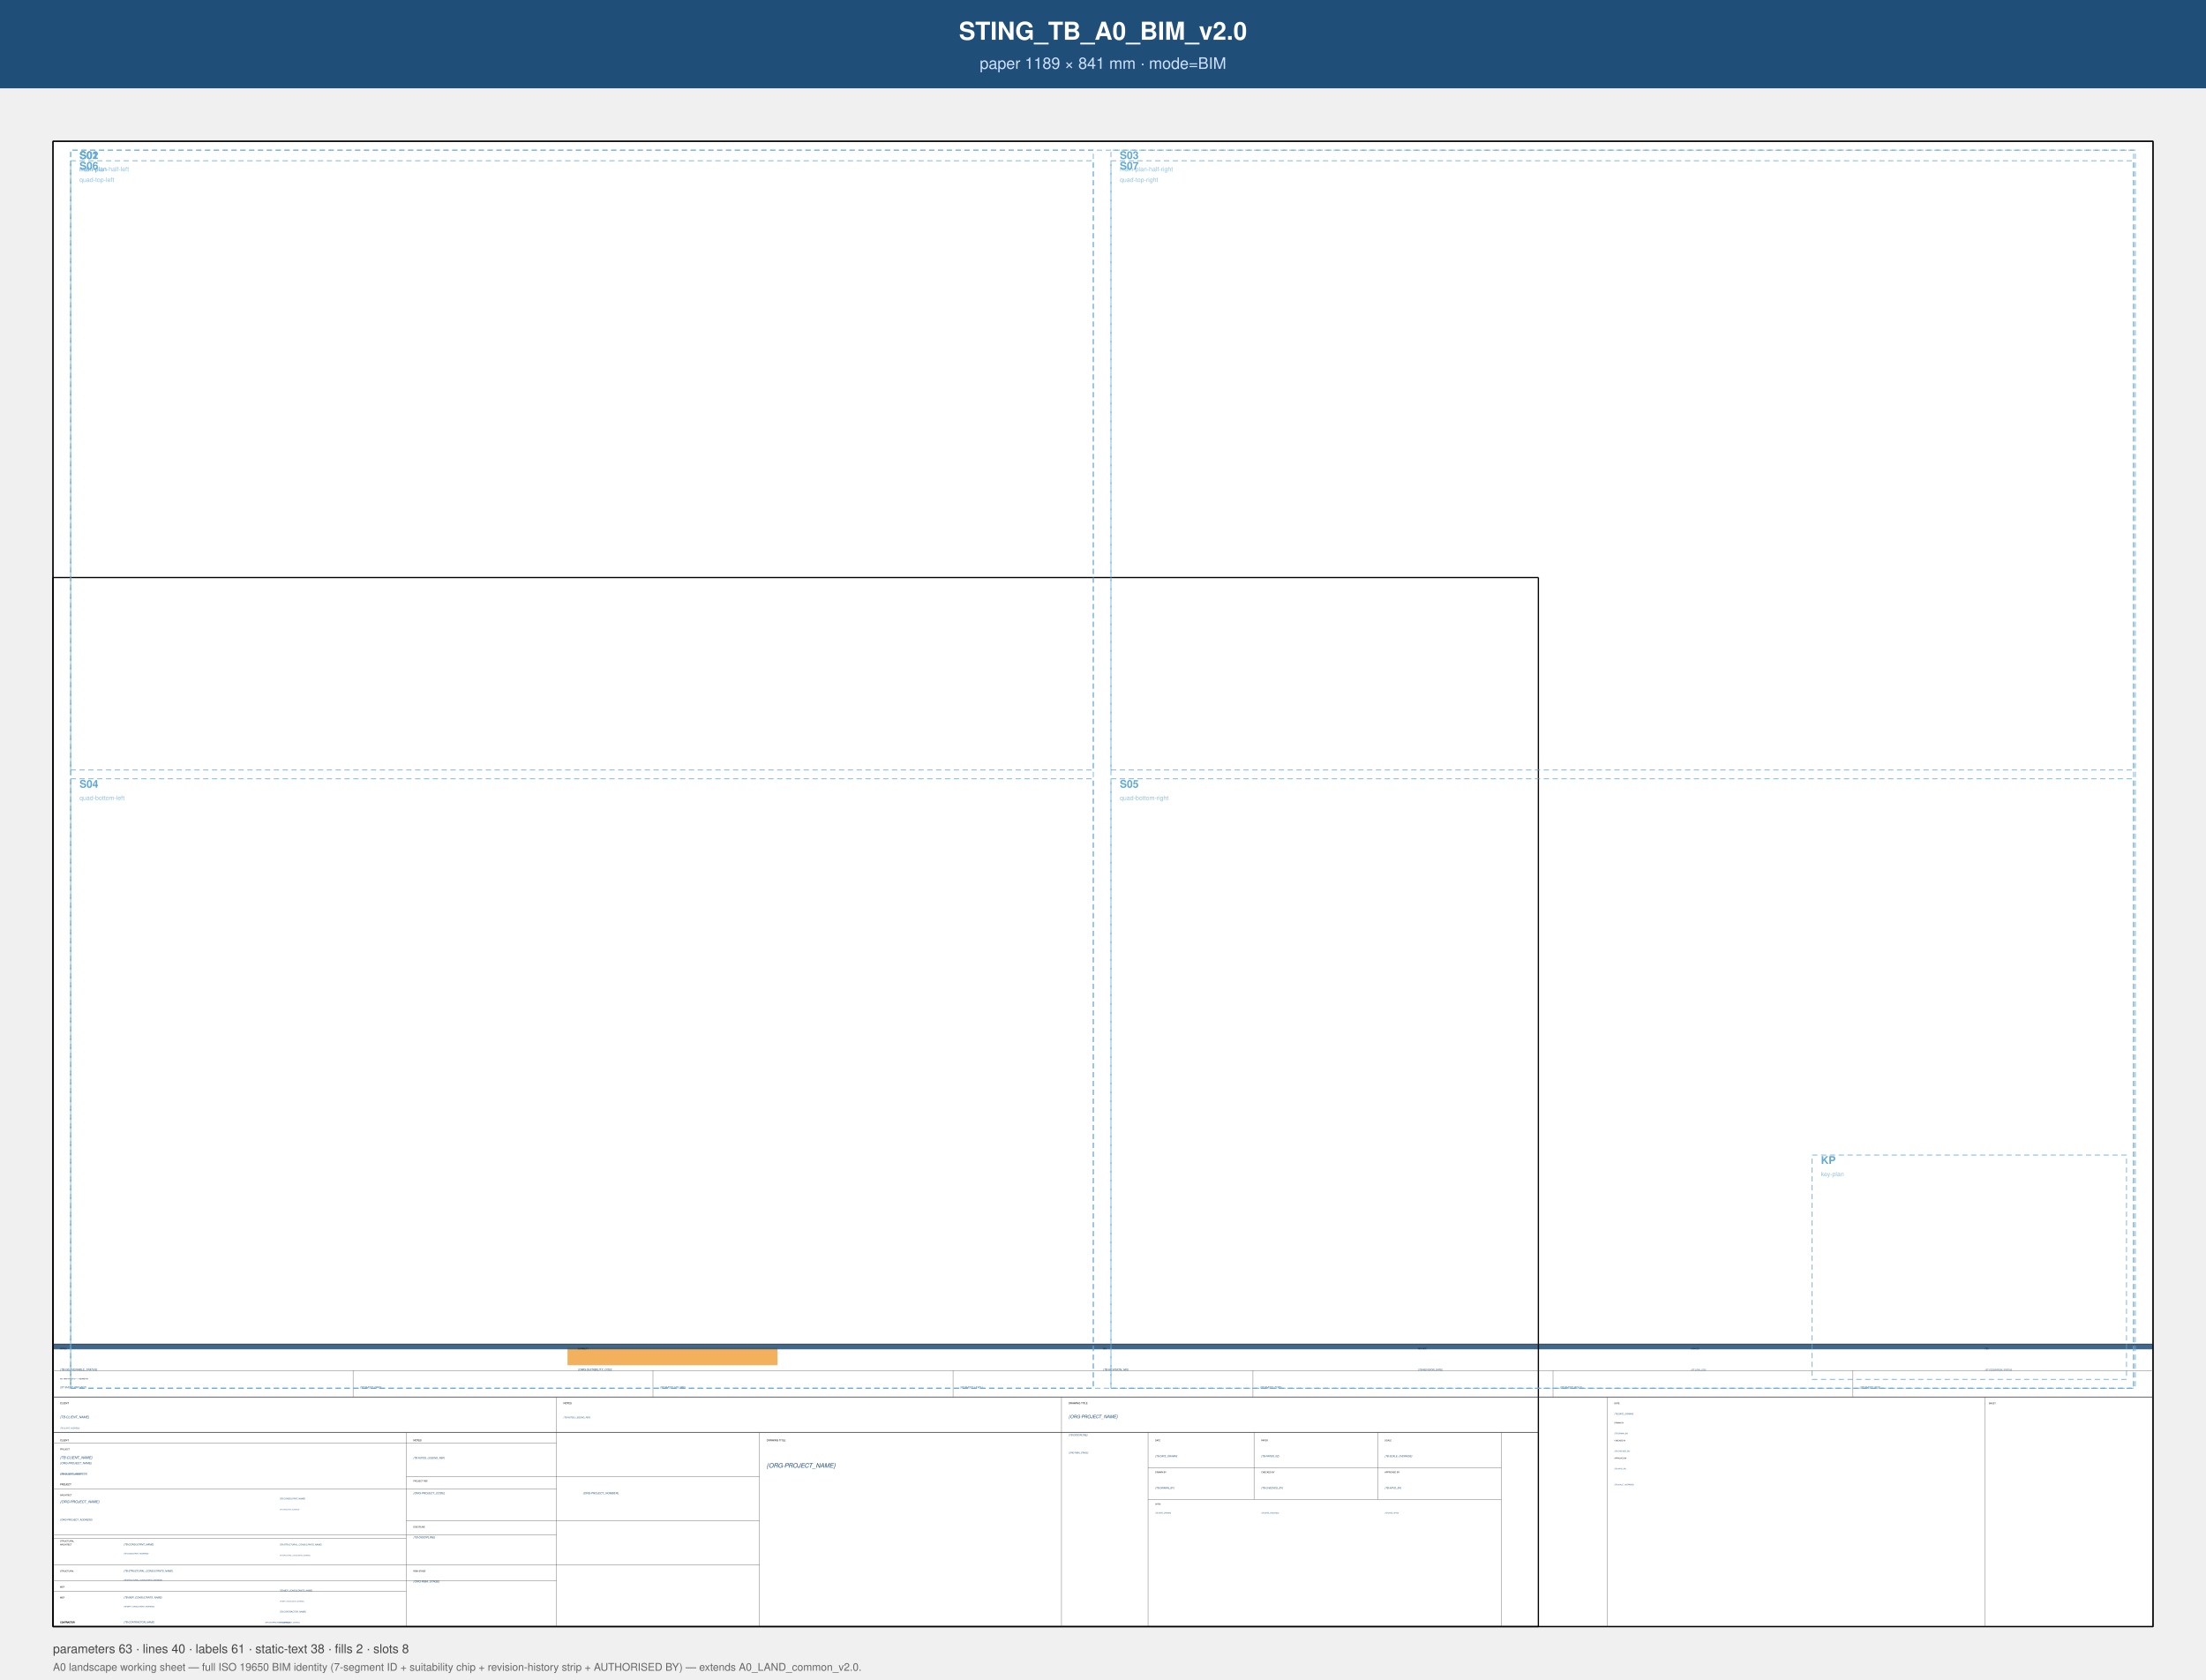
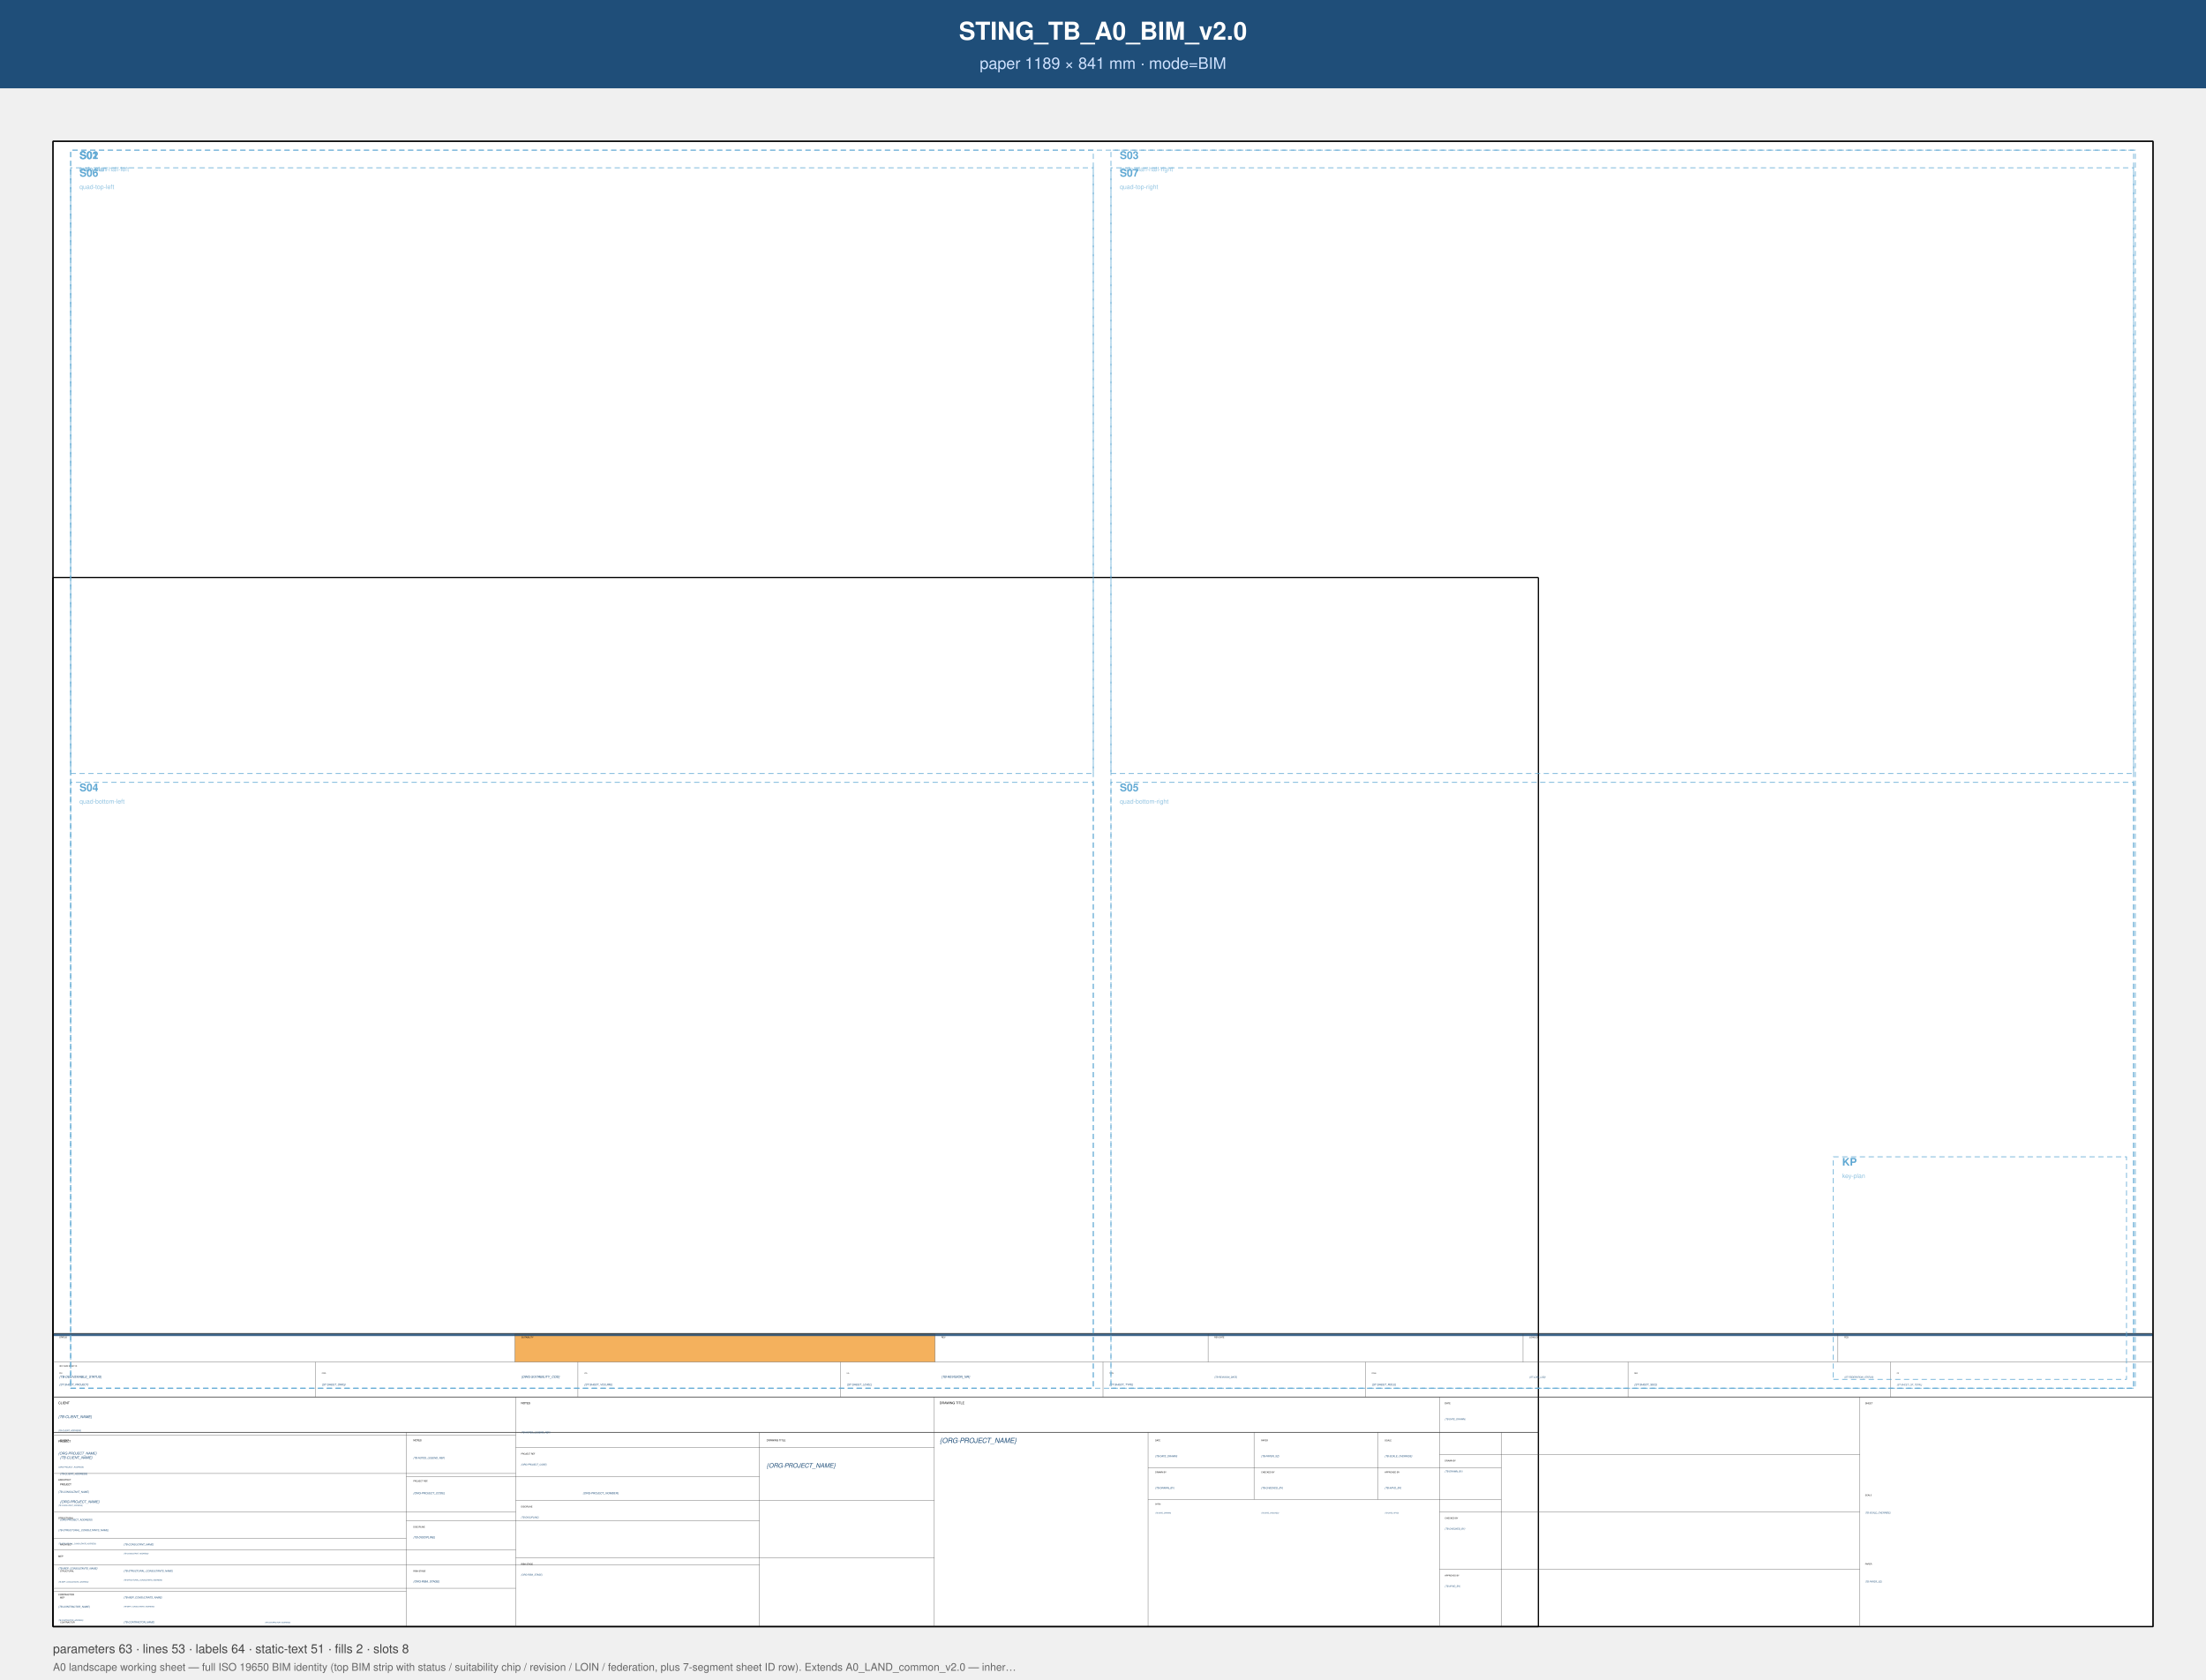
<svg xmlns="http://www.w3.org/2000/svg" viewBox="0 0 1249 951" width="1249mm" height="951mm" style="background:#fafafa;font-family:Helvetica,Arial,sans-serif;">
  <rect x="0" y="0" width="1249" height="50" fill="#1F4E79" />
  <text x="624.5" y="22.5" text-anchor="middle" fill="#fff" font-size="14" font-weight="bold">STING_TB_A0_BIM_v2.0</text>
  <text x="624.5" y="39.0" text-anchor="middle" fill="#cfe2ff" font-size="9">paper 1189 × 841 mm   ·   mode=BIM</text>
  <g transform="translate(30,921) scale(1,-1)">
    <rect x="0" y="0" width="1189" height="841" fill="#ffffff" stroke="#1a1a1a" stroke-width="0.6" />
-     <rect x="291.305" y="148" width="118.9" height="10" fill="#F2A341" opacity="0.85" />
-     <rect x="0" y="157" width="1189" height="3" fill="#1F4E79" opacity="0.85" />
+     <rect x="261.58" y="149.8" width="237.8" height="16.2" fill="#F2A341" opacity="0.85" />
+     <rect x="0" y="164.5" width="1189" height="1.5" fill="#1F4E79" opacity="0.85" />
    <line x1="0" y1="0" x2="841" y2="0" stroke="#000" stroke-width="0.7" />
    <line x1="841" y1="0" x2="841" y2="594" stroke="#000" stroke-width="0.7" />
    <line x1="841" y1="594" x2="0" y2="594" stroke="#000" stroke-width="0.7" />
    <line x1="0" y1="594" x2="0" y2="0" stroke="#000" stroke-width="0.7" />
    <line x1="0" y1="110" x2="841" y2="110" stroke="#222" stroke-width="0.35" />
    <line x1="200" y1="0" x2="200" y2="110" stroke="#444" stroke-width="0.18" />
    <line x1="400" y1="0" x2="400" y2="110" stroke="#444" stroke-width="0.18" />
    <line x1="620" y1="0" x2="620" y2="110" stroke="#444" stroke-width="0.18" />
    <line x1="820" y1="0" x2="820" y2="110" stroke="#444" stroke-width="0.18" />
    <line x1="0" y1="50" x2="200" y2="50" stroke="#444" stroke-width="0.18" />
    <line x1="0" y1="35" x2="200" y2="35" stroke="#444" stroke-width="0.18" />
    <line x1="0" y1="20" x2="200" y2="20" stroke="#444" stroke-width="0.18" />
    <line x1="200" y1="85" x2="400" y2="85" stroke="#444" stroke-width="0.18" />
    <line x1="200" y1="60" x2="400" y2="60" stroke="#444" stroke-width="0.18" />
    <line x1="200" y1="35" x2="400" y2="35" stroke="#444" stroke-width="0.18" />
    <line x1="620" y1="90" x2="820" y2="90" stroke="#444" stroke-width="0.18" />
    <line x1="620" y1="72" x2="820" y2="72" stroke="#444" stroke-width="0.18" />
    <line x1="680" y1="72" x2="680" y2="110" stroke="#444" stroke-width="0.18" />
    <line x1="750" y1="72" x2="750" y2="110" stroke="#444" stroke-width="0.18" />
    <line x1="0" y1="0" x2="1189" y2="0" stroke="#000" stroke-width="0.7" />
    <line x1="1189" y1="0" x2="1189" y2="841" stroke="#000" stroke-width="0.7" />
    <line x1="1189" y1="841" x2="0" y2="841" stroke="#000" stroke-width="0.7" />
    <line x1="0" y1="841" x2="0" y2="0" stroke="#000" stroke-width="0.7" />
    <line x1="0" y1="130" x2="1189" y2="130" stroke="#222" stroke-width="0.35" />
-     <line x1="285" y1="0" x2="285" y2="130" stroke="#444" stroke-width="0.18" />
-     <line x1="571" y1="0" x2="571" y2="130" stroke="#444" stroke-width="0.18" />
-     <line x1="880" y1="0" x2="880" y2="130" stroke="#444" stroke-width="0.18" />
-     <line x1="1094" y1="0" x2="1094" y2="130" stroke="#444" stroke-width="0.18" />
-     <line x1="0" y1="26.0" x2="285" y2="26.0" stroke="#444" stroke-width="0.18" />
-     <line x1="0" y1="52.0" x2="285" y2="52.0" stroke="#444" stroke-width="0.18" />
-     <line x1="0" y1="78.0" x2="285" y2="78.0" stroke="#444" stroke-width="0.18" />
-     <line x1="0" y1="104.0" x2="285" y2="104.0" stroke="#444" stroke-width="0.18" />
-     <line x1="0" y1="160" x2="1189" y2="160" stroke="#222" stroke-width="0.35" />
-     <line x1="0" y1="145" x2="1189" y2="145" stroke="#444" stroke-width="0.18" />
-     <line x1="169.9" y1="130" x2="169.9" y2="145" stroke="#444" stroke-width="0.18" />
-     <line x1="339.7" y1="130" x2="339.7" y2="145" stroke="#444" stroke-width="0.18" />
-     <line x1="509.6" y1="130" x2="509.6" y2="145" stroke="#444" stroke-width="0.18" />
-     <line x1="679.4" y1="130" x2="679.4" y2="145" stroke="#444" stroke-width="0.18" />
-     <line x1="849.3" y1="130" x2="849.3" y2="145" stroke="#444" stroke-width="0.18" />
-     <line x1="1019.1" y1="130" x2="1019.1" y2="145" stroke="#444" stroke-width="0.18" />
+     <line x1="262" y1="0" x2="262" y2="130" stroke="#444" stroke-width="0.18" />
+     <line x1="499" y1="0" x2="499" y2="130" stroke="#444" stroke-width="0.18" />
+     <line x1="785" y1="0" x2="785" y2="130" stroke="#444" stroke-width="0.18" />
+     <line x1="1023" y1="0" x2="1023" y2="130" stroke="#444" stroke-width="0.18" />
+     <line x1="0" y1="21.7" x2="262" y2="21.7" stroke="#444" stroke-width="0.18" />
+     <line x1="0" y1="43.3" x2="262" y2="43.3" stroke="#444" stroke-width="0.18" />
+     <line x1="0" y1="65.0" x2="262" y2="65.0" stroke="#444" stroke-width="0.18" />
+     <line x1="0" y1="86.7" x2="262" y2="86.7" stroke="#444" stroke-width="0.18" />
+     <line x1="0" y1="108.3" x2="262" y2="108.3" stroke="#444" stroke-width="0.18" />
+     <line x1="262" y1="39.0" x2="499" y2="39.0" stroke="#444" stroke-width="0.18" />
+     <line x1="262" y1="71.5" x2="499" y2="71.5" stroke="#444" stroke-width="0.18" />
+     <line x1="262" y1="101.4" x2="499" y2="101.4" stroke="#444" stroke-width="0.18" />
+     <line x1="785" y1="32.5" x2="1023" y2="32.5" stroke="#444" stroke-width="0.18" />
+     <line x1="785" y1="65.0" x2="1023" y2="65.0" stroke="#444" stroke-width="0.18" />
+     <line x1="785" y1="97.5" x2="1023" y2="97.5" stroke="#444" stroke-width="0.18" />
+     <line x1="0" y1="166" x2="1189" y2="166" stroke="#222" stroke-width="0.35" />
+     <line x1="0" y1="149.8" x2="1189" y2="149.8" stroke="#444" stroke-width="0.18" />
+     <line x1="261.6" y1="149.8" x2="261.6" y2="166" stroke="#444" stroke-width="0.18" />
+     <line x1="499.4" y1="149.8" x2="499.4" y2="166" stroke="#444" stroke-width="0.18" />
+     <line x1="654.0" y1="149.8" x2="654.0" y2="166" stroke="#444" stroke-width="0.18" />
+     <line x1="832.3" y1="149.8" x2="832.3" y2="166" stroke="#444" stroke-width="0.18" />
+     <line x1="1010.6" y1="149.8" x2="1010.6" y2="166" stroke="#444" stroke-width="0.18" />
+     <line x1="148.6" y1="130" x2="148.6" y2="149.8" stroke="#444" stroke-width="0.18" />
+     <line x1="297.2" y1="130" x2="297.2" y2="149.8" stroke="#444" stroke-width="0.18" />
+     <line x1="445.9" y1="130" x2="445.9" y2="149.8" stroke="#444" stroke-width="0.18" />
+     <line x1="594.5" y1="130" x2="594.5" y2="149.8" stroke="#444" stroke-width="0.18" />
+     <line x1="743.1" y1="130" x2="743.1" y2="149.8" stroke="#444" stroke-width="0.18" />
+     <line x1="891.8" y1="130" x2="891.8" y2="149.8" stroke="#444" stroke-width="0.18" />
+     <line x1="1040.4" y1="130" x2="1040.4" y2="149.8" stroke="#444" stroke-width="0.18" />
    <g transform="translate(4,105) scale(1,-1)">
      <text x="0" y="0" font-size="1.4" text-anchor="start" fill="#000">CLIENT</text>
    </g>
    <g transform="translate(4,80) scale(1,-1)">
      <text x="0" y="0" font-size="1.4" text-anchor="start" fill="#000">PROJECT</text>
    </g>
    <g transform="translate(4,46) scale(1,-1)">
      <text x="0" y="0" font-size="1.2" text-anchor="start" fill="#000">ARCHITECT</text>
    </g>
    <g transform="translate(4,31) scale(1,-1)">
      <text x="0" y="0" font-size="1.2" text-anchor="start" fill="#000">STRUCTURAL</text>
    </g>
    <g transform="translate(4,16) scale(1,-1)">
      <text x="0" y="0" font-size="1.2" text-anchor="start" fill="#000">MEP</text>
    </g>
    <g transform="translate(4,2) scale(1,-1)">
      <text x="0" y="0" font-size="1.2" text-anchor="start" fill="#000">CONTRACTOR</text>
    </g>
    <g transform="translate(204,105) scale(1,-1)">
      <text x="0" y="0" font-size="1.4" text-anchor="start" fill="#000">NOTES</text>
    </g>
    <g transform="translate(404,105) scale(1,-1)">
      <text x="0" y="0" font-size="1.4" text-anchor="start" fill="#000">DRAWING TITLE</text>
    </g>
    <g transform="translate(204,82) scale(1,-1)">
      <text x="0" y="0" font-size="1.2" text-anchor="start" fill="#000">PROJECT REF.</text>
    </g>
    <g transform="translate(204,56) scale(1,-1)">
      <text x="0" y="0" font-size="1.2" text-anchor="start" fill="#000">DISCIPLINE</text>
    </g>
    <g transform="translate(204,31) scale(1,-1)">
      <text x="0" y="0" font-size="1.2" text-anchor="start" fill="#000">RIBA STAGE</text>
    </g>
    <g transform="translate(624,105) scale(1,-1)">
      <text x="0" y="0" font-size="1.2" text-anchor="start" fill="#000">DATE</text>
    </g>
    <g transform="translate(684,105) scale(1,-1)">
      <text x="0" y="0" font-size="1.2" text-anchor="start" fill="#000">PAPER</text>
    </g>
    <g transform="translate(754,105) scale(1,-1)">
      <text x="0" y="0" font-size="1.2" text-anchor="start" fill="#000">SCALE</text>
    </g>
    <g transform="translate(624,87) scale(1,-1)">
      <text x="0" y="0" font-size="1.2" text-anchor="start" fill="#000">DRAWN BY</text>
    </g>
    <g transform="translate(684,87) scale(1,-1)">
      <text x="0" y="0" font-size="1.2" text-anchor="start" fill="#000">CHECKED BY</text>
    </g>
    <g transform="translate(754,87) scale(1,-1)">
      <text x="0" y="0" font-size="1.2" text-anchor="start" fill="#000">APPROVED BY</text>
    </g>
    <g transform="translate(624,69) scale(1,-1)">
      <text x="0" y="0" font-size="1.0" text-anchor="start" fill="#000">DATES</text>
    </g>
-     <g transform="translate(4,126) scale(1,-1)">
-       <text x="0" y="0" font-size="1.4" text-anchor="start" fill="#000">CLIENT</text>
-     </g>
-     <g transform="translate(4,100.0) scale(1,-1)">
-       <text x="0" y="0" font-size="1.2" text-anchor="start" fill="#000">PROJECT</text>
-     </g>
-     <g transform="translate(4,74.0) scale(1,-1)">
-       <text x="0" y="0" font-size="1.2" text-anchor="start" fill="#000">ARCHITECT</text>
-     </g>
-     <g transform="translate(4,48.0) scale(1,-1)">
-       <text x="0" y="0" font-size="1.2" text-anchor="start" fill="#000">STRUCTURAL</text>
-     </g>
-     <g transform="translate(4,22.0) scale(1,-1)">
-       <text x="0" y="0" font-size="1.2" text-anchor="start" fill="#000">MEP</text>
-     </g>
-     <g transform="translate(4,2) scale(1,-1)">
-       <text x="0" y="0" font-size="1.2" text-anchor="start" fill="#000">CONTRACTOR</text>
-     </g>
-     <g transform="translate(289,126) scale(1,-1)">
-       <text x="0" y="0" font-size="1.4" text-anchor="start" fill="#000">NOTES</text>
-     </g>
-     <g transform="translate(575,126) scale(1,-1)">
-       <text x="0" y="0" font-size="1.4" text-anchor="start" fill="#000">DRAWING TITLE</text>
-     </g>
-     <g transform="translate(884,126) scale(1,-1)">
-       <text x="0" y="0" font-size="1.2" text-anchor="start" fill="#000">DATE</text>
-     </g>
-     <g transform="translate(884,115) scale(1,-1)">
-       <text x="0" y="0" font-size="1.0" text-anchor="start" fill="#000">DRAWN BY</text>
-     </g>
-     <g transform="translate(884,105) scale(1,-1)">
-       <text x="0" y="0" font-size="1.0" text-anchor="start" fill="#000">CHECKED BY</text>
-     </g>
-     <g transform="translate(884,95) scale(1,-1)">
-       <text x="0" y="0" font-size="1.0" text-anchor="start" fill="#000">APPROVED BY</text>
-     </g>
-     <g transform="translate(1096,126) scale(1,-1)">
-       <text x="0" y="0" font-size="1.2" text-anchor="start" fill="#000">SHEET</text>
-     </g>
-     <g transform="translate(4,157) scale(1,-1)">
-       <text x="0" y="0" font-size="1.0" text-anchor="start" fill="#000">STATUS</text>
-     </g>
-     <g transform="translate(297.25,157) scale(1,-1)">
-       <text x="0" y="0" font-size="1.0" text-anchor="start" fill="#000">SUITABILITY</text>
-     </g>
-     <g transform="translate(594.5,157) scale(1,-1)">
-       <text x="0" y="0" font-size="1.0" text-anchor="start" fill="#000">REV</text>
-     </g>
-     <g transform="translate(772.85,157) scale(1,-1)">
-       <text x="0" y="0" font-size="1.0" text-anchor="start" fill="#000">REV DATE</text>
-     </g>
-     <g transform="translate(927.42,157) scale(1,-1)">
-       <text x="0" y="0" font-size="1.0" text-anchor="start" fill="#000">LOIN/LOD</text>
-     </g>
-     <g transform="translate(1093.88,157) scale(1,-1)">
-       <text x="0" y="0" font-size="1.0" text-anchor="start" fill="#000">FED</text>
-     </g>
-     <g transform="translate(4,140) scale(1,-1)">
-       <text x="0" y="0" font-size="0.9" text-anchor="start" fill="#000">ISO 19650 SHEET ID — 7 SEGMENTS</text>
+     <g transform="translate(3,126) scale(1,-1)">
+       <text x="0" y="0" font-size="1.82" text-anchor="start" fill="#000">CLIENT</text>
+     </g>
+     <g transform="translate(3,104.3333) scale(1,-1)">
+       <text x="0" y="0" font-size="1.56" text-anchor="start" fill="#000">PROJECT</text>
+     </g>
+     <g transform="translate(3,82.66667) scale(1,-1)">
+       <text x="0" y="0" font-size="1.3" text-anchor="start" fill="#000">ARCHITECT</text>
+     </g>
+     <g transform="translate(3,61.0) scale(1,-1)">
+       <text x="0" y="0" font-size="1.3" text-anchor="start" fill="#000">STRUCTURAL</text>
+     </g>
+     <g transform="translate(3,39.33333) scale(1,-1)">
+       <text x="0" y="0" font-size="1.3" text-anchor="start" fill="#000">MEP</text>
+     </g>
+     <g transform="translate(3,17.66667) scale(1,-1)">
+       <text x="0" y="0" font-size="1.3" text-anchor="start" fill="#000">CONTRACTOR</text>
+     </g>
+     <g transform="translate(265,126) scale(1,-1)">
+       <text x="0" y="0" font-size="1.56" text-anchor="start" fill="#000">NOTES</text>
+     </g>
+     <g transform="translate(265,97.4) scale(1,-1)">
+       <text x="0" y="0" font-size="1.17" text-anchor="start" fill="#000">PROJECT REF</text>
+     </g>
+     <g transform="translate(265,67.5) scale(1,-1)">
+       <text x="0" y="0" font-size="1.17" text-anchor="start" fill="#000">DISCIPLINE</text>
+     </g>
+     <g transform="translate(265,35.0) scale(1,-1)">
+       <text x="0" y="0" font-size="1.17" text-anchor="start" fill="#000">RIBA STAGE</text>
+     </g>
+     <g transform="translate(502,126) scale(1,-1)">
+       <text x="0" y="0" font-size="1.82" text-anchor="start" fill="#000">DRAWING TITLE</text>
+     </g>
+     <g transform="translate(788,126) scale(1,-1)">
+       <text x="0" y="0" font-size="1.3" text-anchor="start" fill="#000">DATE</text>
+     </g>
+     <g transform="translate(788,93.5) scale(1,-1)">
+       <text x="0" y="0" font-size="1.17" text-anchor="start" fill="#000">DRAWN BY</text>
+     </g>
+     <g transform="translate(788,61.0) scale(1,-1)">
+       <text x="0" y="0" font-size="1.17" text-anchor="start" fill="#000">CHECKED BY</text>
+     </g>
+     <g transform="translate(788,28.5) scale(1,-1)">
+       <text x="0" y="0" font-size="1.17" text-anchor="start" fill="#000">APPROVED BY</text>
+     </g>
+     <g transform="translate(1026,126) scale(1,-1)">
+       <text x="0" y="0" font-size="1.3" text-anchor="start" fill="#000">SHEET</text>
+     </g>
+     <g transform="translate(1026,74.0) scale(1,-1)">
+       <text x="0" y="0" font-size="1.17" text-anchor="start" fill="#000">SCALE</text>
+     </g>
+     <g transform="translate(1026,35.0) scale(1,-1)">
+       <text x="0" y="0" font-size="1.17" text-anchor="start" fill="#000">PAPER</text>
+     </g>
+     <g transform="translate(3.567,163.4) scale(1,-1)">
+       <text x="0" y="0" font-size="1.17" text-anchor="start" fill="#000">STATUS</text>
+     </g>
+     <g transform="translate(265.147,163.4) scale(1,-1)">
+       <text x="0" y="0" font-size="1.17" text-anchor="start" fill="#000">SUITABILITY</text>
+     </g>
+     <g transform="translate(502.947,163.4) scale(1,-1)">
+       <text x="0" y="0" font-size="1.17" text-anchor="start" fill="#000">REV</text>
+     </g>
+     <g transform="translate(657.517,163.4) scale(1,-1)">
+       <text x="0" y="0" font-size="1.17" text-anchor="start" fill="#000">REV DATE</text>
+     </g>
+     <g transform="translate(835.867,163.4) scale(1,-1)">
+       <text x="0" y="0" font-size="1.17" text-anchor="start" fill="#000">LOIN/LOD</text>
+     </g>
+     <g transform="translate(1014.217,163.4) scale(1,-1)">
+       <text x="0" y="0" font-size="1.17" text-anchor="start" fill="#000">FED</text>
+     </g>
+     <g transform="translate(3.567,147.2) scale(1,-1)">
+       <text x="0" y="0" font-size="1.04" text-anchor="start" fill="#000">ISO 19650 SHEET ID</text>
+     </g>
+     <g transform="translate(3.567,143.2) scale(1,-1)">
+       <text x="0" y="0" font-size="0.91" text-anchor="start" fill="#000">PRJ</text>
+     </g>
+     <g transform="translate(152.192,143.2) scale(1,-1)">
+       <text x="0" y="0" font-size="0.91" text-anchor="start" fill="#000">ORIG</text>
+     </g>
+     <g transform="translate(300.817,143.2) scale(1,-1)">
+       <text x="0" y="0" font-size="0.91" text-anchor="start" fill="#000">VOL</text>
+     </g>
+     <g transform="translate(449.442,143.2) scale(1,-1)">
+       <text x="0" y="0" font-size="0.91" text-anchor="start" fill="#000">LVL</text>
+     </g>
+     <g transform="translate(598.067,143.2) scale(1,-1)">
+       <text x="0" y="0" font-size="0.91" text-anchor="start" fill="#000">TYPE</text>
+     </g>
+     <g transform="translate(746.692,143.2) scale(1,-1)">
+       <text x="0" y="0" font-size="0.91" text-anchor="start" fill="#000">ROLE</text>
+     </g>
+     <g transform="translate(895.317,143.2) scale(1,-1)">
+       <text x="0" y="0" font-size="0.91" text-anchor="start" fill="#000">SEQ</text>
+     </g>
+     <g transform="translate(1043.942,143.2) scale(1,-1)">
+       <text x="0" y="0" font-size="0.91" text-anchor="start" fill="#000">OF</text>
    </g>
    <g transform="translate(4,95) scale(1,-1)">
      <text x="0" y="0" font-size="2.0" text-anchor="start" fill="#1F4E79" font-style="italic">{TB·CLIENT_NAME}</text>
    </g>
    <g transform="translate(4,86) scale(1,-1)">
      <text x="0" y="0" font-size="1.4" text-anchor="start" fill="#1F4E79" font-style="italic">{TB·CLIENT_ADDRESS}</text>
    </g>
    <g transform="translate(4,70) scale(1,-1)">
      <text x="0" y="0" font-size="2.0" text-anchor="start" fill="#1F4E79" font-style="italic">{ORG·PROJECT_NAME}</text>
    </g>
    <g transform="translate(4,60) scale(1,-1)">
      <text x="0" y="0" font-size="1.4" text-anchor="start" fill="#1F4E79" font-style="italic">{ORG·PROJECT_ADDRESS}</text>
    </g>
    <g transform="translate(40,46) scale(1,-1)">
      <text x="0" y="0" font-size="1.4" text-anchor="start" fill="#1F4E79" font-style="italic">{TB·CONSULTANT_NAME}</text>
    </g>
    <g transform="translate(40,41) scale(1,-1)">
      <text x="0" y="0" font-size="1.0" text-anchor="start" fill="#1F4E79" font-style="italic">{TB·CONSULTANT_ADDRESS}</text>
    </g>
    <g transform="translate(40,31) scale(1,-1)">
      <text x="0" y="0" font-size="1.4" text-anchor="start" fill="#1F4E79" font-style="italic">{TB·STRUCTURAL_CONSULTANTS_NAME}</text>
    </g>
    <g transform="translate(40,26) scale(1,-1)">
      <text x="0" y="0" font-size="1.0" text-anchor="start" fill="#1F4E79" font-style="italic">{TB·STRUCTURAL_CONSULTANTS_ADDRESS}</text>
    </g>
    <g transform="translate(40,16) scale(1,-1)">
      <text x="0" y="0" font-size="1.4" text-anchor="start" fill="#1F4E79" font-style="italic">{TB·MEP_CONSULTANTS_NAME}</text>
    </g>
    <g transform="translate(40,11) scale(1,-1)">
      <text x="0" y="0" font-size="1.0" text-anchor="start" fill="#1F4E79" font-style="italic">{TB·MEP_CONSULTANTS_ADDRESS}</text>
    </g>
    <g transform="translate(40,2) scale(1,-1)">
      <text x="0" y="0" font-size="1.4" text-anchor="start" fill="#1F4E79" font-style="italic">{TB·CONTRACTOR_NAME}</text>
    </g>
    <g transform="translate(120,2) scale(1,-1)">
      <text x="0" y="0" font-size="1.0" text-anchor="start" fill="#1F4E79" font-style="italic">{TB·CONTRACTOR_ADDRESS}</text>
    </g>
    <g transform="translate(204,75) scale(1,-1)">
      <text x="0" y="0" font-size="1.6" text-anchor="start" fill="#1F4E79" font-style="italic">{ORG·PROJECT_CODE}</text>
    </g>
    <g transform="translate(300,75) scale(1,-1)">
      <text x="0" y="0" font-size="1.6" text-anchor="start" fill="#1F4E79" font-style="italic">{ORG·PROJECT_NUMBER}</text>
    </g>
    <g transform="translate(204,50) scale(1,-1)">
      <text x="0" y="0" font-size="1.6" text-anchor="start" fill="#1F4E79" font-style="italic">{TB·DISCIPLINE}</text>
    </g>
    <g transform="translate(204,25) scale(1,-1)">
      <text x="0" y="0" font-size="1.6" text-anchor="start" fill="#1F4E79" font-style="italic">{ORG·RIBA_STAGE}</text>
    </g>
    <g transform="translate(204,95) scale(1,-1)">
      <text x="0" y="0" font-size="1.4" text-anchor="start" fill="#1F4E79" font-style="italic">{TB·NOTES_LEGEND_REF}</text>
    </g>
    <g transform="translate(404,90) scale(1,-1)">
      <text x="0" y="0" font-size="3.5" text-anchor="start" fill="#1F4E79" font-style="italic">{ORG·PROJECT_NAME}</text>
    </g>
    <g transform="translate(624,96) scale(1,-1)">
      <text x="0" y="0" font-size="1.4" text-anchor="start" fill="#1F4E79" font-style="italic">{TB·DATE_DRAWN}</text>
    </g>
    <g transform="translate(684,96) scale(1,-1)">
      <text x="0" y="0" font-size="1.4" text-anchor="start" fill="#1F4E79" font-style="italic">{TB·PAPER_SZ}</text>
    </g>
    <g transform="translate(754,96) scale(1,-1)">
      <text x="0" y="0" font-size="1.4" text-anchor="start" fill="#1F4E79" font-style="italic">{TB·SCALE_OVERRIDE}</text>
    </g>
    <g transform="translate(624,78) scale(1,-1)">
      <text x="0" y="0" font-size="1.4" text-anchor="start" fill="#1F4E79" font-style="italic">{TB·DRAWN_BY}</text>
    </g>
    <g transform="translate(684,78) scale(1,-1)">
      <text x="0" y="0" font-size="1.4" text-anchor="start" fill="#1F4E79" font-style="italic">{TB·CHECKED_BY}</text>
    </g>
    <g transform="translate(754,78) scale(1,-1)">
      <text x="0" y="0" font-size="1.4" text-anchor="start" fill="#1F4E79" font-style="italic">{TB·APVD_BY}</text>
    </g>
    <g transform="translate(624,64) scale(1,-1)">
      <text x="0" y="0" font-size="1.0" text-anchor="start" fill="#1F4E79" font-style="italic">{TB·DATE_DRAWN}</text>
    </g>
    <g transform="translate(684,64) scale(1,-1)">
      <text x="0" y="0" font-size="1.0" text-anchor="start" fill="#1F4E79" font-style="italic">{TB·DATE_CHECKED}</text>
    </g>
    <g transform="translate(754,64) scale(1,-1)">
      <text x="0" y="0" font-size="1.0" text-anchor="start" fill="#1F4E79" font-style="italic">{TB·DATE_APVD}</text>
    </g>
-     <g transform="translate(4,118) scale(1,-1)">
-       <text x="0" y="0" font-size="1.8" text-anchor="start" fill="#1F4E79" font-style="italic">{TB·CLIENT_NAME}</text>
-     </g>
-     <g transform="translate(4,112) scale(1,-1)">
-       <text x="0" y="0" font-size="1.0" text-anchor="start" fill="#1F4E79" font-style="italic">{TB·CLIENT_ADDRESS}</text>
-     </g>
-     <g transform="translate(4,92.0) scale(1,-1)">
-       <text x="0" y="0" font-size="1.6" text-anchor="start" fill="#1F4E79" font-style="italic">{ORG·PROJECT_NAME}</text>
-     </g>
-     <g transform="translate(4,86.0) scale(1,-1)">
-       <text x="0" y="0" font-size="0.9" text-anchor="start" fill="#1F4E79" font-style="italic">{ORG·PROJECT_ADDRESS}</text>
-     </g>
-     <g transform="translate(128.25,72.0) scale(1,-1)">
-       <text x="0" y="0" font-size="1.2" text-anchor="start" fill="#1F4E79" font-style="italic">{TB·CONSULTANT_NAME}</text>
-     </g>
-     <g transform="translate(128.25,66.0) scale(1,-1)">
-       <text x="0" y="0" font-size="0.8" text-anchor="start" fill="#1F4E79" font-style="italic">{TB·CONSULTANT_ADDRESS}</text>
-     </g>
-     <g transform="translate(128.25,46.0) scale(1,-1)">
-       <text x="0" y="0" font-size="1.2" text-anchor="start" fill="#1F4E79" font-style="italic">{TB·STRUCTURAL_CONSULTANTS_NAME}</text>
-     </g>
-     <g transform="translate(128.25,40.0) scale(1,-1)">
-       <text x="0" y="0" font-size="0.8" text-anchor="start" fill="#1F4E79" font-style="italic">{TB·STRUCTURAL_CONSULTANTS_ADDRESS}</text>
-     </g>
-     <g transform="translate(128.25,20.0) scale(1,-1)">
-       <text x="0" y="0" font-size="1.2" text-anchor="start" fill="#1F4E79" font-style="italic">{TB·MEP_CONSULTANTS_NAME}</text>
-     </g>
-     <g transform="translate(128.25,14.0) scale(1,-1)">
-       <text x="0" y="0" font-size="0.8" text-anchor="start" fill="#1F4E79" font-style="italic">{TB·MEP_CONSULTANTS_ADDRESS}</text>
-     </g>
-     <g transform="translate(128.25,8) scale(1,-1)">
-       <text x="0" y="0" font-size="1.2" text-anchor="start" fill="#1F4E79" font-style="italic">{TB·CONTRACTOR_NAME}</text>
-     </g>
-     <g transform="translate(128.25,2) scale(1,-1)">
-       <text x="0" y="0" font-size="0.8" text-anchor="start" fill="#1F4E79" font-style="italic">{TB·CONTRACTOR_ADDRESS}</text>
-     </g>
-     <g transform="translate(289,118) scale(1,-1)">
-       <text x="0" y="0" font-size="1.2" text-anchor="start" fill="#1F4E79" font-style="italic">{TB·NOTES_LEGEND_REF}</text>
-     </g>
-     <g transform="translate(575,118) scale(1,-1)">
-       <text x="0" y="0" font-size="2.5" text-anchor="start" fill="#1F4E79" font-style="italic">{ORG·PROJECT_NAME}</text>
-     </g>
-     <g transform="translate(575,108) scale(1,-1)">
-       <text x="0" y="0" font-size="1.4" text-anchor="start" fill="#1F4E79" font-style="italic">{TB·DISCIPLINE}</text>
-     </g>
-     <g transform="translate(575,98) scale(1,-1)">
-       <text x="0" y="0" font-size="1.2" text-anchor="start" fill="#1F4E79" font-style="italic">{ORG·RIBA_STAGE}</text>
-     </g>
-     <g transform="translate(884,120) scale(1,-1)">
-       <text x="0" y="0" font-size="1.2" text-anchor="start" fill="#1F4E79" font-style="italic">{TB·DATE_DRAWN}</text>
-     </g>
-     <g transform="translate(884,109) scale(1,-1)">
-       <text x="0" y="0" font-size="1.0" text-anchor="start" fill="#1F4E79" font-style="italic">{TB·DRAWN_BY}</text>
-     </g>
-     <g transform="translate(884,99) scale(1,-1)">
-       <text x="0" y="0" font-size="1.0" text-anchor="start" fill="#1F4E79" font-style="italic">{TB·CHECKED_BY}</text>
-     </g>
-     <g transform="translate(884,89) scale(1,-1)">
-       <text x="0" y="0" font-size="1.0" text-anchor="start" fill="#1F4E79" font-style="italic">{TB·APVD_BY}</text>
-     </g>
-     <g transform="translate(884,80) scale(1,-1)">
-       <text x="0" y="0" font-size="1.0" text-anchor="start" fill="#1F4E79" font-style="italic">{TB·SCALE_OVERRIDE}</text>
-     </g>
-     <g transform="translate(4,145) scale(1,-1)">
-       <text x="0" y="0" font-size="1.6" text-anchor="start" fill="#1F4E79" font-style="italic">{TB·DELIVERABLE_STATUS}</text>
-     </g>
-     <g transform="translate(297.25,145) scale(1,-1)">
-       <text x="0" y="0" font-size="1.6" text-anchor="start" fill="#1F4E79" font-style="italic">{DWG·SUITABILITY_COD}</text>
-     </g>
-     <g transform="translate(594.5,145) scale(1,-1)">
-       <text x="0" y="0" font-size="1.6" text-anchor="start" fill="#1F4E79" font-style="italic">{TB·REVISION_NR}</text>
-     </g>
-     <g transform="translate(772.85,145) scale(1,-1)">
-       <text x="0" y="0" font-size="1.4" text-anchor="start" fill="#1F4E79" font-style="italic">{TB·REVISION_DATE}</text>
-     </g>
-     <g transform="translate(927.42,145) scale(1,-1)">
-       <text x="0" y="0" font-size="1.2" text-anchor="start" fill="#1F4E79" font-style="italic">{ST·LOIN_LOD}</text>
-     </g>
-     <g transform="translate(1093.88,145) scale(1,-1)">
-       <text x="0" y="0" font-size="1.2" text-anchor="start" fill="#1F4E79" font-style="italic">{ST·FEDERATION_STATUS}</text>
-     </g>
-     <g transform="translate(4.0,135) scale(1,-1)">
-       <text x="0" y="0" font-size="1.4" text-anchor="start" fill="#1F4E79" font-style="italic">{ST·SHEET_PROJECT}</text>
-     </g>
-     <g transform="translate(173.8571,135) scale(1,-1)">
-       <text x="0" y="0" font-size="1.4" text-anchor="start" fill="#1F4E79" font-style="italic">{ST·SHEET_ORIG}</text>
-     </g>
-     <g transform="translate(343.7143,135) scale(1,-1)">
-       <text x="0" y="0" font-size="1.4" text-anchor="start" fill="#1F4E79" font-style="italic">{ST·SHEET_VOLUME}</text>
-     </g>
-     <g transform="translate(513.5714,135) scale(1,-1)">
-       <text x="0" y="0" font-size="1.4" text-anchor="start" fill="#1F4E79" font-style="italic">{ST·SHEET_LEVEL}</text>
-     </g>
-     <g transform="translate(683.4286,135) scale(1,-1)">
-       <text x="0" y="0" font-size="1.4" text-anchor="start" fill="#1F4E79" font-style="italic">{ST·SHEET_TYPE}</text>
-     </g>
-     <g transform="translate(853.2857,135) scale(1,-1)">
-       <text x="0" y="0" font-size="1.4" text-anchor="start" fill="#1F4E79" font-style="italic">{ST·SHEET_ROLE}</text>
-     </g>
-     <g transform="translate(1023.143,135) scale(1,-1)">
-       <text x="0" y="0" font-size="1.4" text-anchor="start" fill="#1F4E79" font-style="italic">{ST·SHEET_SEQ}</text>
+     <g transform="translate(3,118.0833) scale(1,-1)">
+       <text x="0" y="0" font-size="2.08" text-anchor="start" fill="#1F4E79" font-style="italic">{TB·CLIENT_NAME}</text>
+     </g>
+     <g transform="translate(3,110.5833) scale(1,-1)">
+       <text x="0" y="0" font-size="1.17" text-anchor="start" fill="#1F4E79" font-style="italic">{TB·CLIENT_ADDRESS}</text>
+     </g>
+     <g transform="translate(3,97.41667) scale(1,-1)">
+       <text x="0" y="0" font-size="1.95" text-anchor="start" fill="#1F4E79" font-style="italic">{ORG·PROJECT_NAME}</text>
+     </g>
+     <g transform="translate(3,89.91667) scale(1,-1)">
+       <text x="0" y="0" font-size="1.1" text-anchor="start" fill="#1F4E79" font-style="italic">{ORG·PROJECT_ADDRESS}</text>
+     </g>
+     <g transform="translate(3,75.75) scale(1,-1)">
+       <text x="0" y="0" font-size="1.43" text-anchor="start" fill="#1F4E79" font-style="italic">{TB·CONSULTANT_NAME}</text>
+     </g>
+     <g transform="translate(3,68.25) scale(1,-1)">
+       <text x="0" y="0" font-size="0.98" text-anchor="start" fill="#1F4E79" font-style="italic">{TB·CONSULTANT_ADDRESS}</text>
+     </g>
+     <g transform="translate(3,54.08333) scale(1,-1)">
+       <text x="0" y="0" font-size="1.43" text-anchor="start" fill="#1F4E79" font-style="italic">{TB·STRUCTURAL_CONSULTANTS_NAME}</text>
+     </g>
+     <g transform="translate(3,46.58333) scale(1,-1)">
+       <text x="0" y="0" font-size="0.98" text-anchor="start" fill="#1F4E79" font-style="italic">{TB·STRUCTURAL_CONSULTANTS_ADDRESS}</text>
+     </g>
+     <g transform="translate(3,32.41667) scale(1,-1)">
+       <text x="0" y="0" font-size="1.43" text-anchor="start" fill="#1F4E79" font-style="italic">{TB·MEP_CONSULTANTS_NAME}</text>
+     </g>
+     <g transform="translate(3,24.91667) scale(1,-1)">
+       <text x="0" y="0" font-size="0.98" text-anchor="start" fill="#1F4E79" font-style="italic">{TB·MEP_CONSULTANTS_ADDRESS}</text>
+     </g>
+     <g transform="translate(3,10.75) scale(1,-1)">
+       <text x="0" y="0" font-size="1.43" text-anchor="start" fill="#1F4E79" font-style="italic">{TB·CONTRACTOR_NAME}</text>
+     </g>
+     <g transform="translate(3,3.25) scale(1,-1)">
+       <text x="0" y="0" font-size="0.98" text-anchor="start" fill="#1F4E79" font-style="italic">{TB·CONTRACTOR_ADDRESS}</text>
+     </g>
+     <g transform="translate(265,109.5) scale(1,-1)">
+       <text x="0" y="0" font-size="1.3" text-anchor="start" fill="#1F4E79" font-style="italic">{TB·NOTES_LEGEND_REF}</text>
+     </g>
+     <g transform="translate(265,91.3) scale(1,-1)">
+       <text x="0" y="0" font-size="1.3" text-anchor="start" fill="#1F4E79" font-style="italic">{ORG·PROJECT_CODE}</text>
+     </g>
+     <g transform="translate(265,61.4) scale(1,-1)">
+       <text x="0" y="0" font-size="1.3" text-anchor="start" fill="#1F4E79" font-style="italic">{TB·DISCIPLINE}</text>
+     </g>
+     <g transform="translate(265,28.9) scale(1,-1)">
+       <text x="0" y="0" font-size="1.3" text-anchor="start" fill="#1F4E79" font-style="italic">{ORG·RIBA_STAGE}</text>
+     </g>
+     <g transform="translate(502,104.0) scale(1,-1)">
+       <text x="0" y="0" font-size="3.9" text-anchor="start" fill="#1F4E79" font-style="italic">{ORG·PROJECT_NAME}</text>
+     </g>
+     <g transform="translate(788,117.0) scale(1,-1)">
+       <text x="0" y="0" font-size="1.3" text-anchor="start" fill="#1F4E79" font-style="italic">{TB·DATE_DRAWN}</text>
+     </g>
+     <g transform="translate(788,87.4) scale(1,-1)">
+       <text x="0" y="0" font-size="1.3" text-anchor="start" fill="#1F4E79" font-style="italic">{TB·DRAWN_BY}</text>
+     </g>
+     <g transform="translate(788,54.9) scale(1,-1)">
+       <text x="0" y="0" font-size="1.3" text-anchor="start" fill="#1F4E79" font-style="italic">{TB·CHECKED_BY}</text>
+     </g>
+     <g transform="translate(788,22.4) scale(1,-1)">
+       <text x="0" y="0" font-size="1.3" text-anchor="start" fill="#1F4E79" font-style="italic">{TB·APVD_BY}</text>
+     </g>
+     <g transform="translate(1026,64.0) scale(1,-1)">
+       <text x="0" y="0" font-size="1.3" text-anchor="start" fill="#1F4E79" font-style="italic">{TB·SCALE_OVERRIDE}</text>
+     </g>
+     <g transform="translate(1026,25.0) scale(1,-1)">
+       <text x="0" y="0" font-size="1.3" text-anchor="start" fill="#1F4E79" font-style="italic">{TB·PAPER_SZ}</text>
+     </g>
+     <g transform="translate(3.567,140.8) scale(1,-1)">
+       <text x="0" y="0" font-size="1.82" text-anchor="start" fill="#1F4E79" font-style="italic">{TB·DELIVERABLE_STATUS}</text>
+     </g>
+     <g transform="translate(265.147,140.8) scale(1,-1)">
+       <text x="0" y="0" font-size="1.82" text-anchor="start" fill="#1F4E79" font-style="italic">{DWG·SUITABILITY_COD}</text>
+     </g>
+     <g transform="translate(502.947,140.8) scale(1,-1)">
+       <text x="0" y="0" font-size="1.82" text-anchor="start" fill="#1F4E79" font-style="italic">{TB·REVISION_NR}</text>
+     </g>
+     <g transform="translate(657.517,140.8) scale(1,-1)">
+       <text x="0" y="0" font-size="1.3" text-anchor="start" fill="#1F4E79" font-style="italic">{TB·REVISION_DATE}</text>
+     </g>
+     <g transform="translate(835.867,140.8) scale(1,-1)">
+       <text x="0" y="0" font-size="1.3" text-anchor="start" fill="#1F4E79" font-style="italic">{ST·LOIN_LOD}</text>
+     </g>
+     <g transform="translate(1014.217,140.8) scale(1,-1)">
+       <text x="0" y="0" font-size="1.3" text-anchor="start" fill="#1F4E79" font-style="italic">{ST·FEDERATION_STATUS}</text>
+     </g>
+     <g transform="translate(3.567,136.48) scale(1,-1)">
+       <text x="0" y="0" font-size="1.56" text-anchor="start" fill="#1F4E79" font-style="italic">{ST·SHEET_PROJECT}</text>
+     </g>
+     <g transform="translate(152.192,136.48) scale(1,-1)">
+       <text x="0" y="0" font-size="1.56" text-anchor="start" fill="#1F4E79" font-style="italic">{ST·SHEET_ORIG}</text>
+     </g>
+     <g transform="translate(300.817,136.48) scale(1,-1)">
+       <text x="0" y="0" font-size="1.56" text-anchor="start" fill="#1F4E79" font-style="italic">{ST·SHEET_VOLUME}</text>
+     </g>
+     <g transform="translate(449.442,136.48) scale(1,-1)">
+       <text x="0" y="0" font-size="1.56" text-anchor="start" fill="#1F4E79" font-style="italic">{ST·SHEET_LEVEL}</text>
+     </g>
+     <g transform="translate(598.067,136.48) scale(1,-1)">
+       <text x="0" y="0" font-size="1.56" text-anchor="start" fill="#1F4E79" font-style="italic">{ST·SHEET_TYPE}</text>
+     </g>
+     <g transform="translate(746.692,136.48) scale(1,-1)">
+       <text x="0" y="0" font-size="1.56" text-anchor="start" fill="#1F4E79" font-style="italic">{ST·SHEET_ROLE}</text>
+     </g>
+     <g transform="translate(895.317,136.48) scale(1,-1)">
+       <text x="0" y="0" font-size="1.56" text-anchor="start" fill="#1F4E79" font-style="italic">{ST·SHEET_SEQ}</text>
+     </g>
+     <g transform="translate(1043.942,136.48) scale(1,-1)">
+       <text x="0" y="0" font-size="1.3" text-anchor="start" fill="#1F4E79" font-style="italic">{ST·SHEET_OF_TOTAL}</text>
    </g>
    <rect x="10" y="135" width="1169" height="701" fill="none" stroke="#5fa8d3" stroke-width="0.4" stroke-dasharray="3,2" />
    <g transform="translate(15,831) scale(1,-1)">
      <text x="0" y="0" font-size="6" font-weight="bold" fill="#5fa8d3">S01</text>
    </g>
    <g transform="translate(15,824) scale(1,-1)">
      <text x="0" y="0" font-size="3.5" fill="#5fa8d3" opacity="0.7">main-plan</text>
    </g>
    <rect x="10" y="135" width="579" height="701" fill="none" stroke="#5fa8d3" stroke-width="0.4" stroke-dasharray="3,2" />
    <g transform="translate(15,831) scale(1,-1)">
      <text x="0" y="0" font-size="6" font-weight="bold" fill="#5fa8d3">S02</text>
    </g>
    <g transform="translate(15,824) scale(1,-1)">
      <text x="0" y="0" font-size="3.5" fill="#5fa8d3" opacity="0.7">main-plan-half-left</text>
    </g>
    <rect x="599" y="135" width="579" height="701" fill="none" stroke="#5fa8d3" stroke-width="0.4" stroke-dasharray="3,2" />
    <g transform="translate(604,831) scale(1,-1)">
      <text x="0" y="0" font-size="6" font-weight="bold" fill="#5fa8d3">S03</text>
    </g>
    <g transform="translate(604,824) scale(1,-1)">
      <text x="0" y="0" font-size="3.5" fill="#5fa8d3" opacity="0.7">main-plan-half-right</text>
    </g>
-     <rect x="10" y="135" width="579" height="345" fill="none" stroke="#5fa8d3" stroke-width="0.4" stroke-dasharray="3,2" />
-     <g transform="translate(15,475) scale(1,-1)">
+     <rect x="10" y="135" width="579" height="343" fill="none" stroke="#5fa8d3" stroke-width="0.4" stroke-dasharray="3,2" />
+     <g transform="translate(15,473) scale(1,-1)">
      <text x="0" y="0" font-size="6" font-weight="bold" fill="#5fa8d3">S04</text>
    </g>
-     <g transform="translate(15,468) scale(1,-1)">
+     <g transform="translate(15,466) scale(1,-1)">
      <text x="0" y="0" font-size="3.5" fill="#5fa8d3" opacity="0.7">quad-bottom-left</text>
    </g>
-     <rect x="599" y="135" width="579" height="345" fill="none" stroke="#5fa8d3" stroke-width="0.4" stroke-dasharray="3,2" />
-     <g transform="translate(604,475) scale(1,-1)">
+     <rect x="599" y="135" width="579" height="343" fill="none" stroke="#5fa8d3" stroke-width="0.4" stroke-dasharray="3,2" />
+     <g transform="translate(604,473) scale(1,-1)">
      <text x="0" y="0" font-size="6" font-weight="bold" fill="#5fa8d3">S05</text>
    </g>
-     <g transform="translate(604,468) scale(1,-1)">
+     <g transform="translate(604,466) scale(1,-1)">
      <text x="0" y="0" font-size="3.5" fill="#5fa8d3" opacity="0.7">quad-bottom-right</text>
    </g>
-     <rect x="10" y="485" width="579" height="345" fill="none" stroke="#5fa8d3" stroke-width="0.4" stroke-dasharray="3,2" />
-     <g transform="translate(15,825) scale(1,-1)">
+     <rect x="10" y="483" width="579" height="343" fill="none" stroke="#5fa8d3" stroke-width="0.4" stroke-dasharray="3,2" />
+     <g transform="translate(15,821) scale(1,-1)">
      <text x="0" y="0" font-size="6" font-weight="bold" fill="#5fa8d3">S06</text>
    </g>
-     <g transform="translate(15,818) scale(1,-1)">
+     <g transform="translate(15,814) scale(1,-1)">
      <text x="0" y="0" font-size="3.5" fill="#5fa8d3" opacity="0.7">quad-top-left</text>
    </g>
-     <rect x="599" y="485" width="579" height="345" fill="none" stroke="#5fa8d3" stroke-width="0.4" stroke-dasharray="3,2" />
-     <g transform="translate(604,825) scale(1,-1)">
+     <rect x="599" y="483" width="579" height="343" fill="none" stroke="#5fa8d3" stroke-width="0.4" stroke-dasharray="3,2" />
+     <g transform="translate(604,821) scale(1,-1)">
      <text x="0" y="0" font-size="6" font-weight="bold" fill="#5fa8d3">S07</text>
    </g>
-     <g transform="translate(604,818) scale(1,-1)">
+     <g transform="translate(604,814) scale(1,-1)">
      <text x="0" y="0" font-size="3.5" fill="#5fa8d3" opacity="0.7">quad-top-right</text>
    </g>
-     <rect x="996" y="140" width="178" height="127" fill="none" stroke="#5fa8d3" stroke-width="0.4" stroke-dasharray="3,2" />
-     <g transform="translate(1001,262) scale(1,-1)">
+     <rect x="1008" y="140" width="166" height="126" fill="none" stroke="#5fa8d3" stroke-width="0.4" stroke-dasharray="3,2" />
+     <g transform="translate(1013,261) scale(1,-1)">
      <text x="0" y="0" font-size="6" font-weight="bold" fill="#5fa8d3">KP</text>
    </g>
-     <g transform="translate(1001,255) scale(1,-1)">
+     <g transform="translate(1013,254) scale(1,-1)">
      <text x="0" y="0" font-size="3.5" fill="#5fa8d3" opacity="0.7">key-plan</text>
    </g>
  </g>
-   <text x="30" y="936.0" font-size="7" fill="#444">parameters 63  ·  lines 40  ·  labels 61  ·  static-text 38  ·  fills 2  ·  slots 8</text>
-   <text x="30" y="946.0" font-size="6" fill="#666">A0 landscape working sheet — full ISO 19650 BIM identity (7-segment ID + suitability chip + revision-history strip + AUTHORISED BY) — extends A0_LAND_common_v2.0.</text>
+   <text x="30" y="936.0" font-size="7" fill="#444">parameters 63  ·  lines 53  ·  labels 64  ·  static-text 51  ·  fills 2  ·  slots 8</text>
+   <text x="30" y="946.0" font-size="6" fill="#666">A0 landscape working sheet — full ISO 19650 BIM identity (top BIM strip with status / suitability chip / revision / LOIN / federation, plus 7-segment sheet ID row). Extends A0_LAND_common_v2.0 — inher…</text>
</svg>
